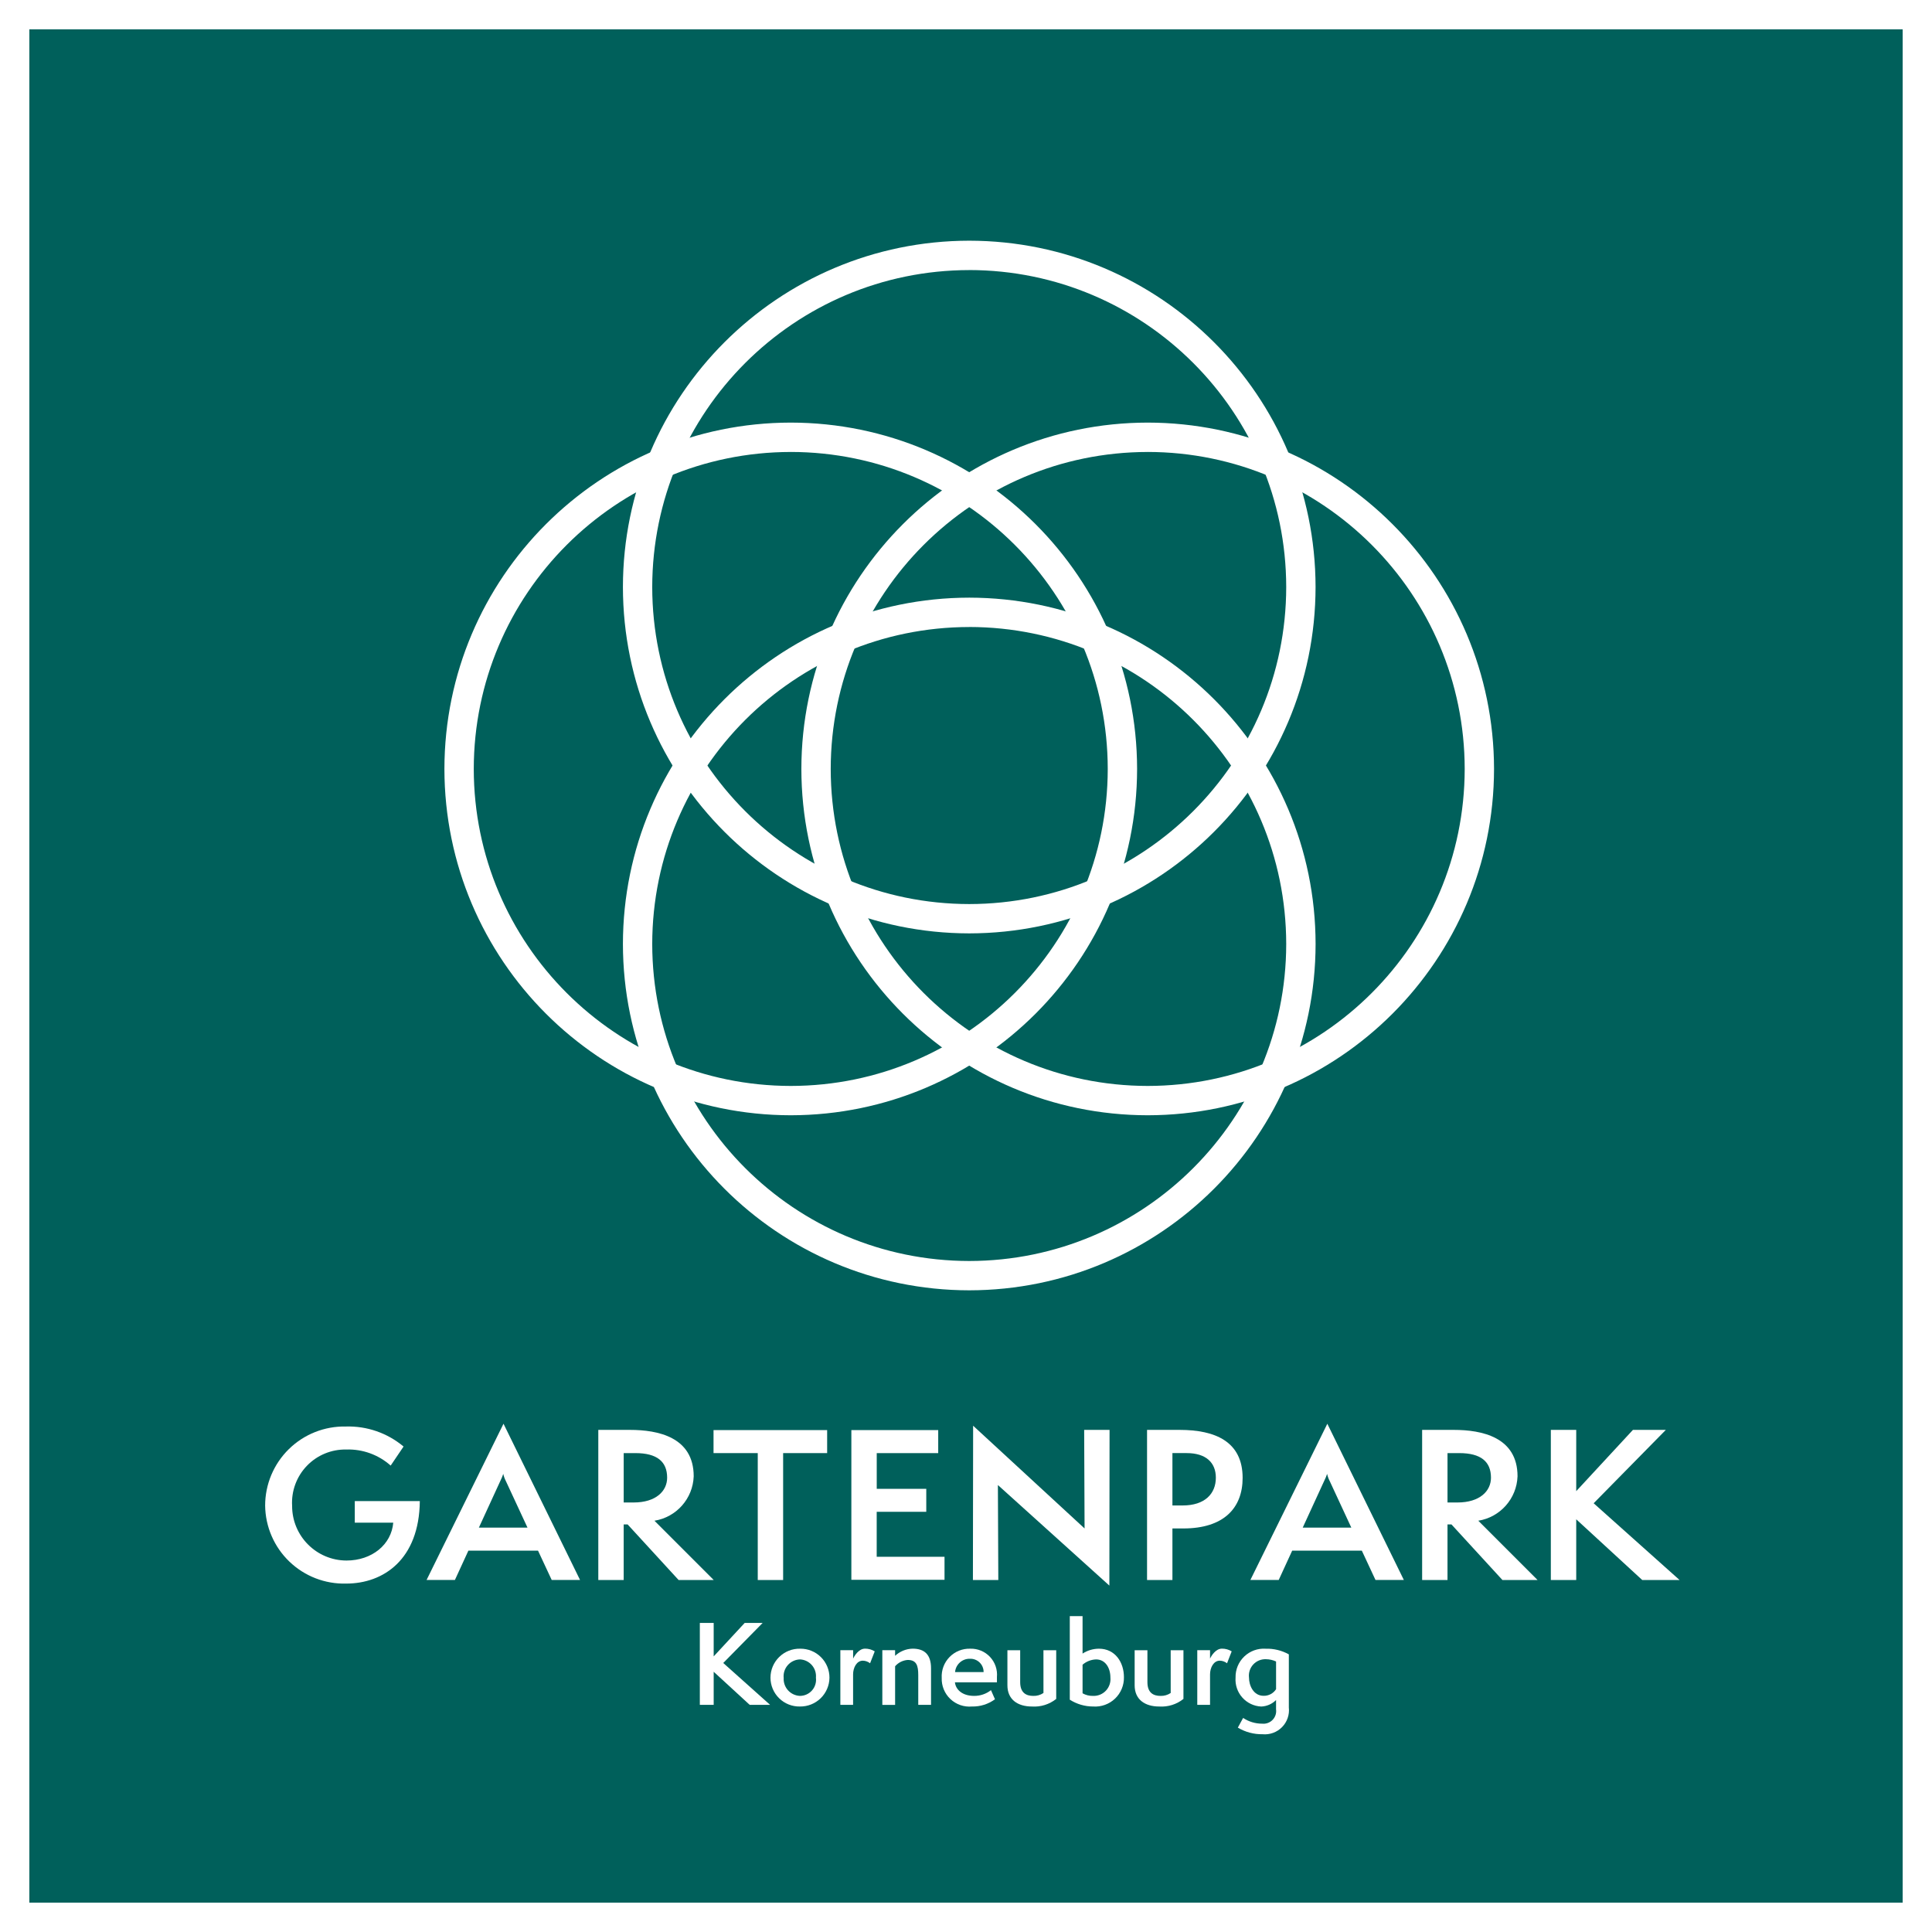
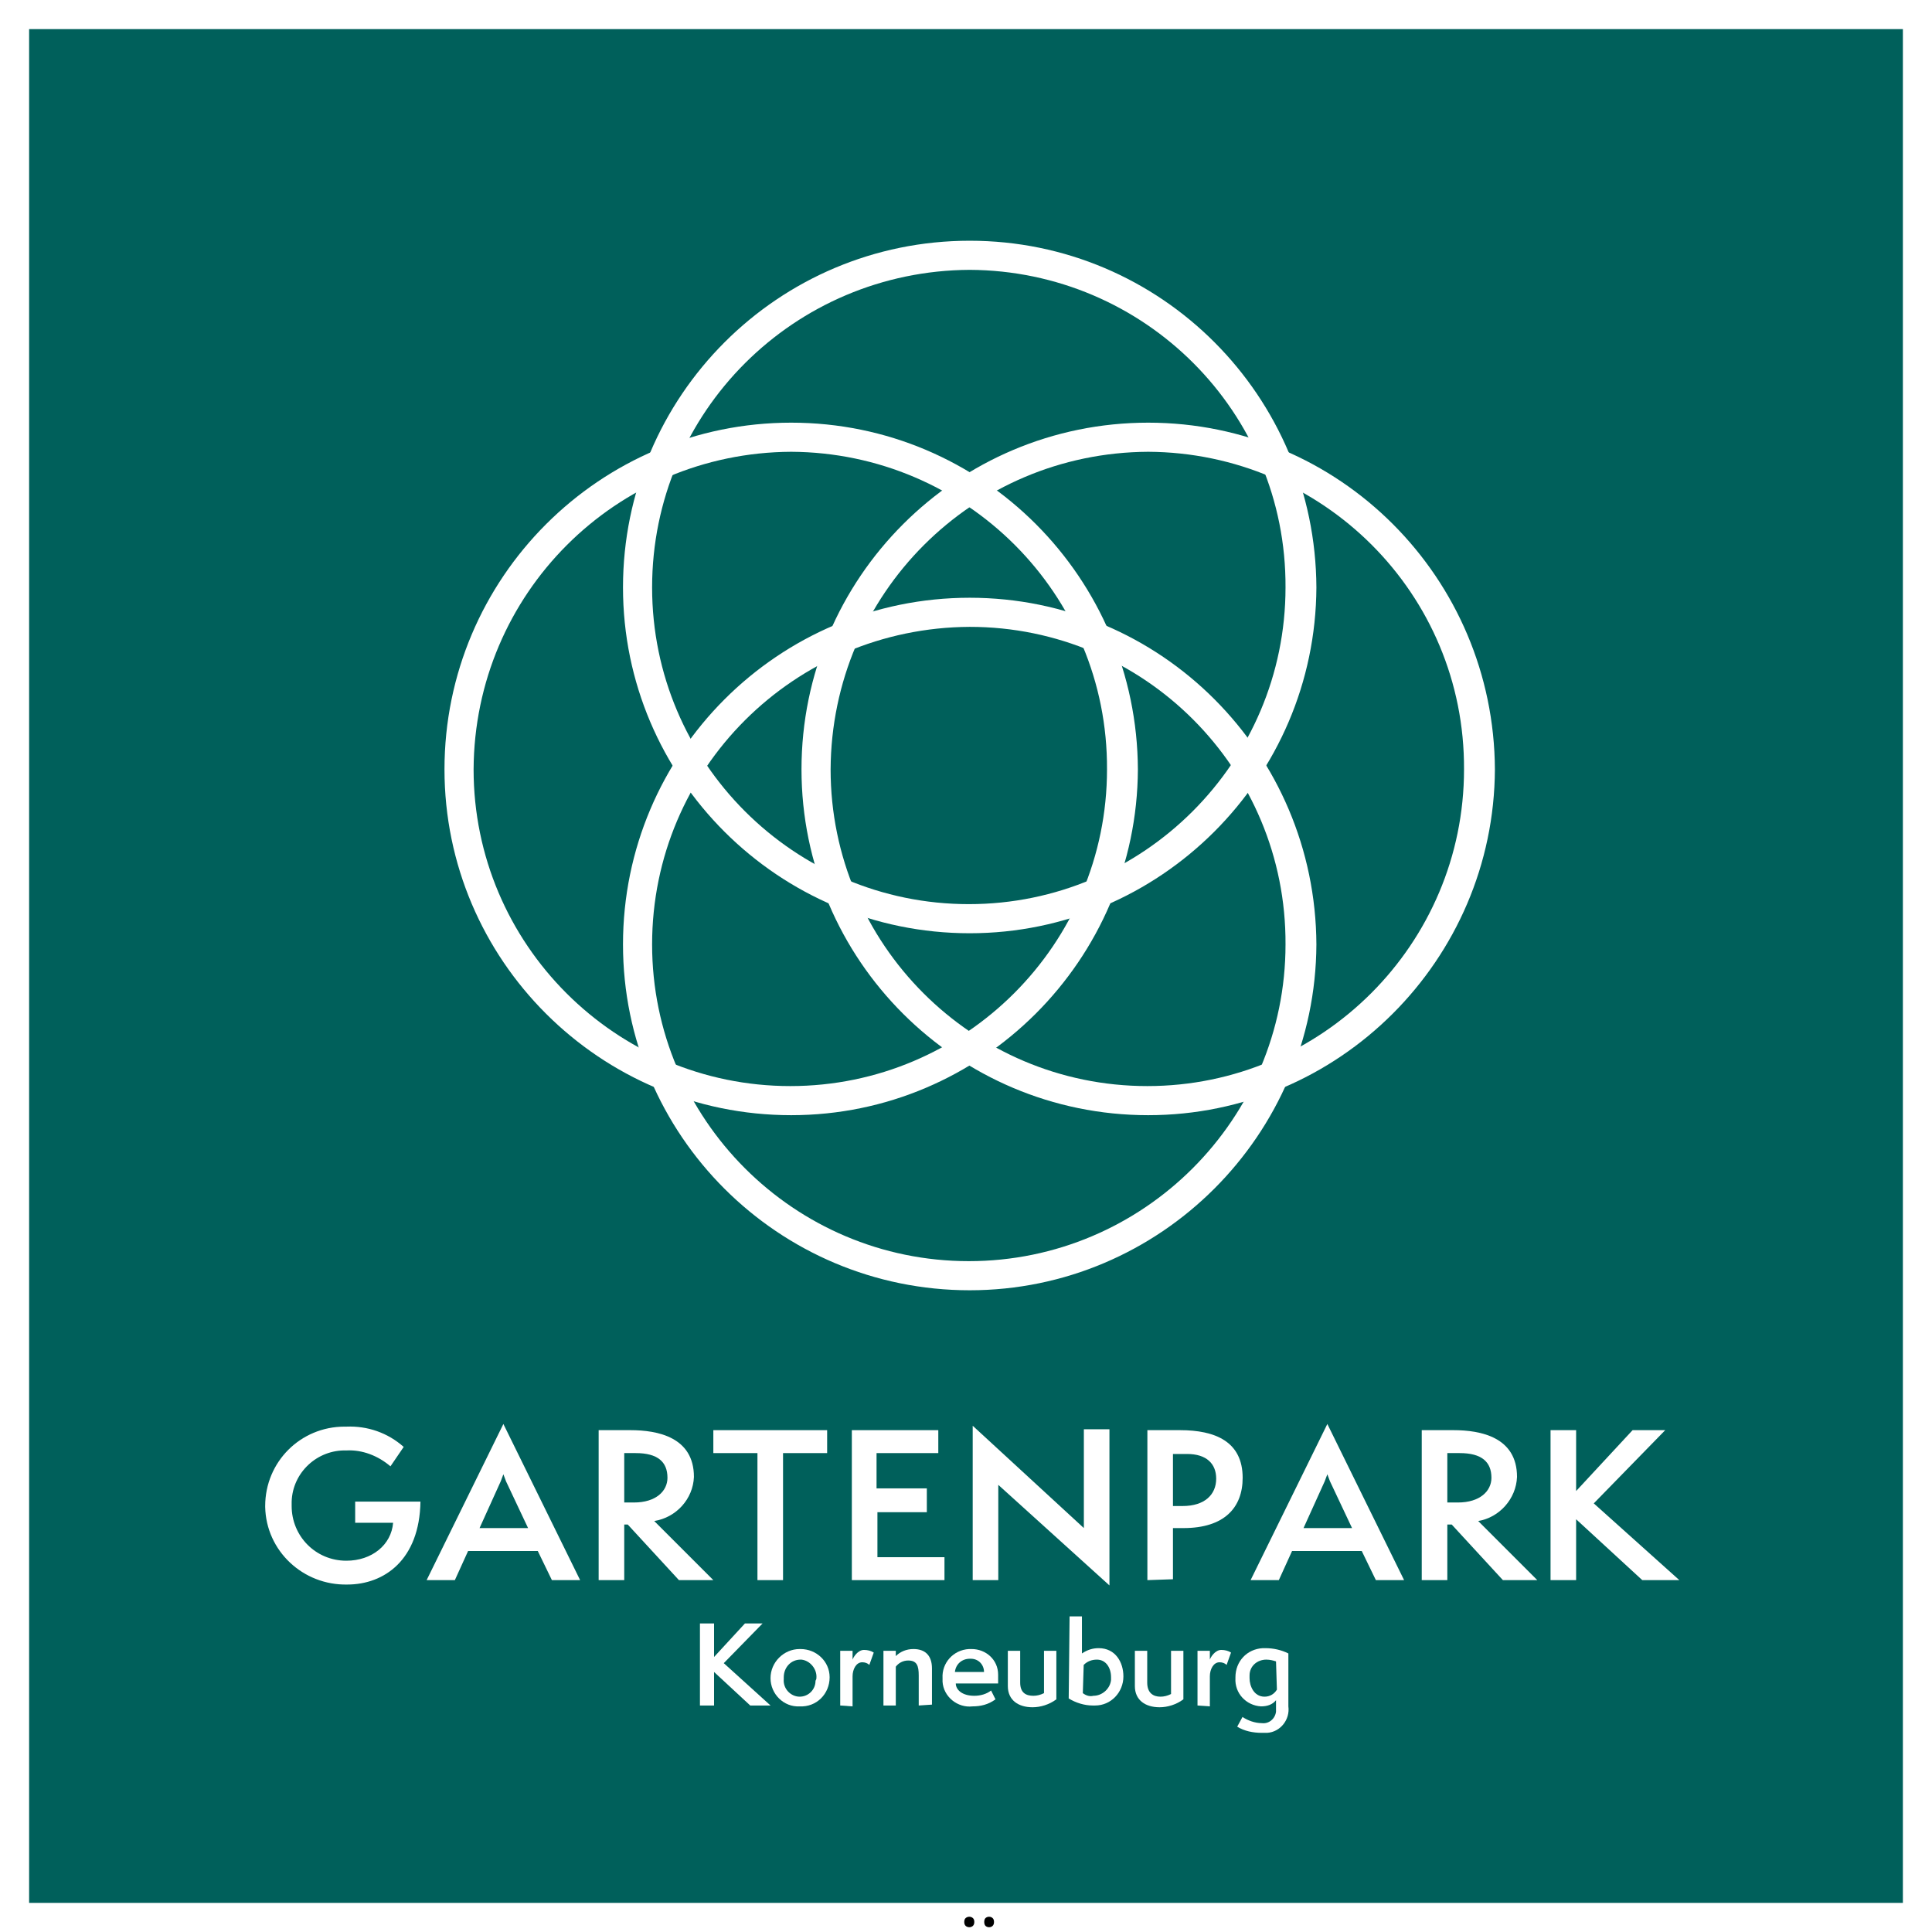
- <svg xmlns="http://www.w3.org/2000/svg" width="219.036" height="219.036" viewBox="0 0 219.036 219.036">
+ <svg xmlns="http://www.w3.org/2000/svg" version="1.1" id="Слой_1" x="0px" y="0px" viewBox="0 0 219 219" style="enable-background:new 0 0 219 219;" xml:space="preserve">
+   <style type="text/css">
+ 	.st0{fill:#00605B;}
+ 	.st1{fill:#FFFFFF;}
+ 	.st2{font-family:'MyriadPro-Regular';}
+ 	.st3{font-size:12px;}
+ </style>
  <g transform="translate(0 517.02)">
    <g transform="translate(0 -517.02)">
-       <rect width="215.709" height="215.709" transform="translate(1.664 1.664)" fill="#00605b" />
-       <path d="M219.036-297.984H0V-517.02H219.036ZM3.328-301.312H215.71v-212.38H3.328Z" transform="translate(0 517.02)" fill="#fff" />
+       <rect x="1.7" y="1.7" class="st0" width="215.7" height="215.7" />
+       <path class="st1" d="M219,219H0V0h219V219z M3.3,215.7h212.4V3.3H3.3V215.7z" />
    </g>
    <g transform="translate(30.06 -355.606)">
-       <path d="M26.422-418.639v-2.45h7.373c-.067,6.632-4.136,9.353-8.342,9.353a8.95,8.95,0,0,1-9.194-8.837,8.965,8.965,0,0,1,9.15-8.97,9.723,9.723,0,0,1,6.543,2.27l-1.461,2.159a7.21,7.21,0,0,0-5.038-1.821,6.029,6.029,0,0,0-6.136,6.386,6.183,6.183,0,0,0,6.16,6.2c2.9,0,5.1-1.821,5.306-4.295Z" transform="translate(-16.259 429.857)" fill="#fff" />
-       <path d="M40.346-412l-1.553-3.328H30.9L29.371-412H26.158l8.723-17.717L43.559-412Zm-5.2-11.219a3.315,3.315,0,0,1-.292-.81,5.66,5.66,0,0,1-.338.81l-2.427,5.282H37.6Z" transform="translate(-7.857 429.713)" fill="#fff" />
-       <path d="M45.794-412.316l-5.778-6.3h-.449v6.3H36.689v-17.02h3.6c3.147,0,7.216.808,7.216,5.262a5.294,5.294,0,0,1-4.45,5.036l6.72,6.722Zm-5.1-8.791c2.54,0,3.8-1.3,3.8-2.81,0-1.823-1.146-2.788-3.6-2.788H39.568v5.6Z" transform="translate(1.082 430.033)" fill="#fff" />
-       <path d="M48.769-412.326v-14.389H43.755v-2.609H56.636v2.609h-4.99v14.389Z" transform="translate(7.08 430.043)" fill="#fff" />
-       <path d="M52.207-412.348v-16.976h9.847v2.609h-6.97v4.047H60.7v2.607h-5.62v5.1h7.689v2.609Z" transform="translate(14.254 430.043)" fill="#fff" />
-       <path d="M62.493-422.868,62.54-412.1H59.661l.024-17.493L72.32-417.945l-.046-11.174h2.879l-.022,17.651Z" transform="translate(20.581 429.816)" fill="#fff" />
-       <path d="M70.339-412.316v-17.02h3.707c4.025,0,7.129,1.327,7.129,5.441,0,3.418-2.135,5.733-6.724,5.733H73.216v5.846Zm4.045-8.453c2.5,0,3.755-1.327,3.755-3.149,0-1.732-1.146-2.788-3.306-2.788H73.216v5.936Z" transform="translate(29.645 430.033)" fill="#fff" />
-       <path d="M90.861-412l-1.551-3.328H81.417L79.888-412H76.675L85.4-429.713,94.076-412Zm-5.193-11.219a3.169,3.169,0,0,1-.292-.81,5.878,5.878,0,0,1-.338.81l-2.427,5.282h5.508Z" transform="translate(35.023 429.713)" fill="#fff" />
-       <path d="M96.313-412.316l-5.778-6.3h-.451v6.3H87.208v-17.02h3.6c3.147,0,7.216.808,7.216,5.262a5.293,5.293,0,0,1-4.45,5.036l6.722,6.722Zm-5.1-8.791c2.54,0,3.8-1.3,3.8-2.81,0-1.823-1.146-2.788-3.6-2.788H90.085v5.6Z" transform="translate(43.963 430.033)" fill="#fff" />
-       <path d="M105.464-412.316,97.979-419.2v6.881H95.1v-17.02h2.879v6.948l6.43-6.948h3.731l-8.185,8.32,9.738,8.7Z" transform="translate(50.662 430.033)" fill="#fff" />
+       <path class="st1" d="M10.2,11.2V8.8h7.4c-0.1,6.6-4.1,9.4-8.3,9.4C4.3,18.3,0.1,14.4,0,9.4c0,0,0-0.1,0-0.1c0-5,4-9,9-9    c0.1,0,0.1,0,0.2,0c2.4-0.1,4.7,0.7,6.5,2.3l-1.5,2.2c-1.4-1.2-3.2-1.9-5-1.8C5.9,2.9,3.1,5.5,3,8.8c0,0.2,0,0.3,0,0.5    c0,3.4,2.7,6.2,6.2,6.2c2.9,0,5.1-1.8,5.3-4.3L10.2,11.2z" />
+       <path class="st1" d="M32.5,17.7l-1.6-3.3H23l-1.5,3.3h-3.2L27,0l8.7,17.7H32.5z M27.3,6.5C27.2,6.2,27.1,6,27,5.7    c-0.1,0.3-0.2,0.5-0.3,0.8l-2.4,5.3h5.5L27.3,6.5z" />
+       <path class="st1" d="M46.9,17.7l-5.8-6.3h-0.4v6.3h-2.9v-17h3.6c3.1,0,7.2,0.8,7.2,5.3c-0.1,2.5-2,4.6-4.5,5l6.7,6.7L46.9,17.7z     M41.8,8.9c2.5,0,3.8-1.3,3.8-2.8c0-1.8-1.1-2.8-3.6-2.8h-1.3v5.6L41.8,8.9z" />
+       <path class="st1" d="M55.8,17.7V3.3h-5V0.7h12.9v2.6h-5v14.4H55.8z" />
+       <path class="st1" d="M66.5,17.7v-17h9.8v2.6h-7v4H75V10h-5.6v5.1H77v2.6L66.5,17.7z" />
+       <path class="st1" d="M83.1,6.9l0,10.8h-2.9l0-17.5l12.6,11.6l0-11.2h2.9l0,17.7L83.1,6.9z" />
+       <path class="st1" d="M100,17.7v-17h3.7c4,0,7.1,1.3,7.1,5.4c0,3.4-2.1,5.7-6.7,5.7h-1.2v5.8L100,17.7z M104,9.3    c2.5,0,3.8-1.3,3.8-3.1c0-1.7-1.1-2.8-3.3-2.8h-1.6v5.9L104,9.3z" />
+       <path class="st1" d="M125.9,17.7l-1.6-3.3h-7.9l-1.5,3.3h-3.2L120.4,0l8.7,17.7H125.9z M120.7,6.5c-0.1-0.3-0.2-0.5-0.3-0.8    c-0.1,0.3-0.2,0.5-0.3,0.8l-2.4,5.3h5.5L120.7,6.5z" />
+       <path class="st1" d="M140.3,17.7l-5.8-6.3H134v6.3h-2.9v-17h3.6c3.1,0,7.2,0.8,7.2,5.3c-0.1,2.5-2,4.6-4.4,5l6.7,6.7L140.3,17.7z     M135.2,8.9c2.5,0,3.8-1.3,3.8-2.8c0-1.8-1.1-2.8-3.6-2.8H134v5.6L135.2,8.9z" />
+       <path class="st1" d="M156.1,17.7l-7.5-6.9v6.9h-2.9v-17h2.9v6.9l6.4-6.9h3.7L150.6,9l9.7,8.7L156.1,17.7z" />
    </g>
    <g transform="translate(79.342 -333.795)">
-       <path d="M48.571-408.21l-4.086-3.755v3.755h-1.57V-417.5h1.57v3.792L48-417.5h2.036l-4.467,4.541,5.313,4.748Z" transform="translate(-42.915 418.271)" fill="#fff" />
-       <path d="M50.584-409.365a3.272,3.272,0,0,1-3.337-3.265,3.294,3.294,0,0,1,3.374-3.289,3.279,3.279,0,0,1,3.313,3.289A3.3,3.3,0,0,1,50.584-409.365ZM52.4-412.63a1.9,1.9,0,0,0-1.792-2.074,1.913,1.913,0,0,0-1.865,2.111,1.923,1.923,0,0,0,1.83,2.024A1.829,1.829,0,0,0,52.4-412.63Z" transform="translate(-39.238 419.611)" fill="#fff" />
-       <path d="M51.532-409.55v-6.2H52.98v.956c.135-.294.625-1.13,1.35-1.13a2.054,2.054,0,0,1,1.1.307l-.527,1.35a1.384,1.384,0,0,0-.821-.294c-.7,0-1.106.786-1.106,1.559v3.448Z" transform="translate(-35.601 419.611)" fill="#fff" />
-       <path d="M58.179-409.55v-3.374c0-1.08-.194-1.719-1.2-1.719a2.1,2.1,0,0,0-1.424.714v4.38H54.106v-6.2h1.448v.636a3.016,3.016,0,0,1,1.989-.81c1.35,0,2.085.675,2.085,2.233v4.136Z" transform="translate(-33.416 419.611)" fill="#fff" />
-       <path d="M63.786-410.188a4.226,4.226,0,0,1-2.614.823,3.144,3.144,0,0,1-3.424-3.239,3.139,3.139,0,0,1,3.241-3.315,2.948,2.948,0,0,1,3.019,3.215v.6H59.246c.085.8.81,1.535,2.172,1.535a3.047,3.047,0,0,0,1.914-.649Zm-1.289-3.08a1.491,1.491,0,0,0-1.535-1.509,1.65,1.65,0,0,0-1.7,1.509Z" transform="translate(-30.325 419.611)" fill="#fff" />
-       <path d="M65.862-415.825h1.448v5.521a3.99,3.99,0,0,1-2.749.86c-1.631,0-2.784-.8-2.784-2.405v-3.975h1.448v3.62c0,1.226.7,1.557,1.485,1.557a1.947,1.947,0,0,0,1.154-.331Z" transform="translate(-26.906 419.691)" fill="#fff" />
-       <path d="M65.6-417.916h1.448v4.245a3.435,3.435,0,0,1,1.854-.553c1.865,0,2.836,1.57,2.836,3.228a3.261,3.261,0,0,1-3.487,3.326,4.917,4.917,0,0,1-2.651-.773Zm1.448,8.749a2.285,2.285,0,0,0,1.18.294,1.9,1.9,0,0,0,1.976-2.087c0-1.08-.566-2.048-1.62-2.048a2.456,2.456,0,0,0-1.536.6Z" transform="translate(-23.657 417.916)" fill="#fff" />
-       <path d="M73.664-415.825h1.448v5.521a3.991,3.991,0,0,1-2.747.86c-1.632,0-2.786-.8-2.786-2.405v-3.975h1.448v3.62c0,1.226.7,1.557,1.485,1.557a1.947,1.947,0,0,0,1.154-.331Z" transform="translate(-20.283 419.691)" fill="#fff" />
-       <path d="M73.419-409.55v-6.2h1.448v.956c.135-.294.625-1.13,1.348-1.13a2.062,2.062,0,0,1,1.106.307l-.527,1.35a1.384,1.384,0,0,0-.821-.294c-.7,0-1.106.786-1.106,1.559v3.448Z" transform="translate(-17.023 419.611)" fill="#fff" />
-       <path d="M80.359-410.1a2.505,2.505,0,0,1-1.682.738,3.055,3.055,0,0,1-2.91-3.278,3.2,3.2,0,0,1,3.413-3.276,5.075,5.075,0,0,1,2.627.64v6.023a2.741,2.741,0,0,1-2.982,3.032,5.3,5.3,0,0,1-2.8-.749l.6-1.1a3.853,3.853,0,0,0,2.161.651,1.438,1.438,0,0,0,1.571-1.632Zm0-4.369a2.791,2.791,0,0,0-1.131-.257,1.863,1.863,0,0,0-1.938,2.085c0,.886.5,2.063,1.657,2.063a1.633,1.633,0,0,0,1.413-.751Z" transform="translate(-15.03 419.611)" fill="#fff" />
+       <path class="st1" d="M5.7,10.1L1.6,6.3v3.8H0V0.8h1.6v3.8l3.5-3.8h2L2.7,5.3L8,10.1L5.7,10.1z" />
+       <path class="st1" d="M11.3,10.2C9.5,10.3,8,8.8,8,7C8,7,8,7,8,7c0-1.8,1.5-3.3,3.3-3.3c0,0,0.1,0,0.1,0c1.8,0,3.3,1.4,3.3,3.2    c0,0,0,0,0,0C14.7,8.8,13.2,10.3,11.3,10.2C11.4,10.2,11.4,10.2,11.3,10.2z M13.2,7c0.1-1-0.7-2-1.7-2.1c0,0-0.1,0-0.1,0    c-1.1,0-1.9,0.9-1.9,2c0,0.1,0,0.1,0,0.2c-0.1,1.1,0.8,2,1.8,2c0,0,0,0,0,0c1,0,1.8-0.8,1.8-1.8C13.2,7.1,13.2,7.1,13.2,7z" />
+       <path class="st1" d="M15.9,10.1V3.9h1.4v1c0.1-0.3,0.6-1.1,1.3-1.1c0.4,0,0.8,0.1,1.1,0.3l-0.5,1.4c-0.2-0.2-0.5-0.3-0.8-0.3    c-0.7,0-1.1,0.8-1.1,1.6v3.4L15.9,10.1z" />
+       <path class="st1" d="M24.8,10.1V6.7c0-1.1-0.2-1.7-1.2-1.7c-0.6,0-1.1,0.3-1.4,0.7v4.4h-1.4V3.9h1.4v0.6c0.5-0.5,1.2-0.8,2-0.8    c1.3,0,2.1,0.7,2.1,2.2v4.1L24.8,10.1z" />
+       <path class="st1" d="M33.5,9.4c-0.8,0.6-1.7,0.8-2.6,0.8c-1.7,0.2-3.3-1.1-3.4-2.8c0-0.1,0-0.3,0-0.4c-0.1-1.7,1.2-3.2,3-3.3    c0.1,0,0.2,0,0.3,0c1.6,0,3,1.2,3,2.9c0,0.1,0,0.2,0,0.4v0.6h-4.8C29,8.3,29.7,9,31.1,9c0.7,0,1.4-0.2,1.9-0.6L33.5,9.4z     M32.2,6.3c0-0.8-0.6-1.5-1.5-1.5c0,0,0,0-0.1,0c-0.9,0-1.6,0.6-1.7,1.5H32.2z" />
+       <path class="st1" d="M39,3.9h1.4v5.5c-0.8,0.6-1.8,0.9-2.7,0.9c-1.6,0-2.8-0.8-2.8-2.4v-4h1.4v3.6C36.3,8.7,37,9,37.8,9    c0.4,0,0.8-0.1,1.2-0.3L39,3.9z" />
+       <path class="st1" d="M41.9,0h1.4v4.2c0.6-0.4,1.2-0.6,1.9-0.6c1.9,0,2.8,1.6,2.8,3.2c0,1.8-1.4,3.3-3.2,3.3c-0.1,0-0.2,0-0.3,0    c-0.9,0-1.9-0.3-2.7-0.8L41.9,0z M43.4,8.7C43.8,9,44.2,9.1,44.6,9c1,0,1.9-0.8,2-1.8c0-0.1,0-0.2,0-0.3c0-1.1-0.6-2-1.6-2    c-0.6,0-1.1,0.2-1.5,0.6L43.4,8.7z" />
+       <path class="st1" d="M53.4,3.9h1.4v5.5c-0.8,0.6-1.8,0.9-2.7,0.9c-1.6,0-2.8-0.8-2.8-2.4v-4h1.4v3.6c0,1.2,0.7,1.6,1.5,1.6    c0.4,0,0.8-0.1,1.2-0.3L53.4,3.9z" />
+       <path class="st1" d="M56.4,10.1V3.9h1.4v1c0.1-0.3,0.6-1.1,1.3-1.1c0.4,0,0.8,0.1,1.1,0.3l-0.5,1.4c-0.2-0.2-0.5-0.3-0.8-0.3    c-0.7,0-1.1,0.8-1.1,1.6v3.4L56.4,10.1z" />
+       <path class="st1" d="M65.3,9.5c-0.4,0.5-1,0.7-1.7,0.7c-1.7-0.1-3-1.5-2.9-3.2c0,0,0-0.1,0-0.1c0-1.8,1.3-3.2,3.1-3.3    c0.1,0,0.2,0,0.3,0c0.9,0,1.8,0.2,2.6,0.6v6c0.2,1.5-0.9,2.9-2.4,3c-0.2,0-0.4,0-0.6,0c-1,0-2-0.2-2.8-0.7l0.6-1.1    c0.6,0.4,1.4,0.7,2.2,0.7c0.8,0.1,1.5-0.5,1.6-1.3c0-0.1,0-0.2,0-0.3L65.3,9.5z M65.3,5.1C65,5,64.6,4.9,64.2,4.9    c-1,0-1.9,0.7-1.9,1.8c0,0.1,0,0.2,0,0.3c0,0.9,0.5,2.1,1.7,2.1c0.6,0,1.1-0.3,1.4-0.8L65.3,5.1z" />
    </g>
    <g transform="translate(50.384 -489.732)">
      <g transform="translate(40.469 20.623)">
-         <path d="M88.406-412.575A39.31,39.31,0,0,1,49.141-451.84a39.31,39.31,0,0,1,39.265-39.265,39.309,39.309,0,0,1,39.265,39.265A39.309,39.309,0,0,1,88.406-412.575Zm0-75.2A35.978,35.978,0,0,0,52.469-451.84,35.978,35.978,0,0,0,88.406-415.9a35.98,35.98,0,0,0,35.939-35.937A35.98,35.98,0,0,0,88.406-487.777Z" transform="translate(-49.141 491.105)" fill="#fff" />
+         <path class="st1" d="M39.3,78.5C17.6,78.5,0,60.9,0,39.3C0,17.6,17.6,0,39.3,0c21.7,0,39.2,17.6,39.3,39.3     C78.5,60.9,60.9,78.5,39.3,78.5z M39.3,3.3C19.4,3.4,3.4,19.4,3.3,39.3c0,19.8,16.1,35.9,35.9,35.9c19.8,0,35.9-16.1,35.9-35.9     C75.2,19.4,59.1,3.4,39.3,3.3L39.3,3.3z" />
      </g>
      <g transform="translate(20.235)">
-         <path d="M77.462-423.728A39.31,39.31,0,0,1,38.2-462.995,39.309,39.309,0,0,1,77.462-502.26a39.309,39.309,0,0,1,39.265,39.265A39.31,39.31,0,0,1,77.462-423.728Zm0-75.2a35.98,35.98,0,0,0-35.939,35.937,35.98,35.98,0,0,0,35.939,35.939A35.979,35.979,0,0,0,113.4-462.995,35.978,35.978,0,0,0,77.462-498.932Z" transform="translate(-38.197 502.26)" fill="#fff" />
+         <path class="st1" d="M39.3,78.5C17.6,78.5,0,60.9,0,39.3C0,17.6,17.6,0,39.3,0c21.7,0,39.2,17.6,39.3,39.3     C78.5,60.9,60.9,78.5,39.3,78.5z M39.3,3.3C19.4,3.4,3.3,19.4,3.3,39.3c0,19.8,16.1,35.9,35.9,35.9c19.8,0,35.9-16.1,35.9-35.9     C75.2,19.4,59.1,3.4,39.3,3.3L39.3,3.3z" />
      </g>
      <g transform="translate(0 20.623)">
-         <path d="M66.517-412.575A39.31,39.31,0,0,1,27.252-451.84a39.31,39.31,0,0,1,39.265-39.265,39.31,39.31,0,0,1,39.267,39.265A39.31,39.31,0,0,1,66.517-412.575Zm0-75.2A35.978,35.978,0,0,0,30.58-451.84,35.978,35.978,0,0,0,66.517-415.9a35.979,35.979,0,0,0,35.939-35.937A35.979,35.979,0,0,0,66.517-487.777Z" transform="translate(-27.252 491.105)" fill="#fff" />
+         <path class="st1" d="M39.3,78.5C17.6,78.5,0,60.9,0,39.3C0,17.6,17.6,0,39.3,0c21.7,0,39.2,17.6,39.3,39.3     C78.5,60.9,60.9,78.5,39.3,78.5z M39.3,3.3C19.4,3.4,3.4,19.4,3.3,39.3c0,19.8,16.1,35.9,35.9,35.9c19.8,0,35.9-16.1,35.9-35.9     C75.2,19.4,59.1,3.4,39.3,3.3L39.3,3.3z" />
      </g>
      <g transform="translate(20.235 40.469)">
-         <path d="M77.462-401.841A39.309,39.309,0,0,1,38.2-441.106a39.309,39.309,0,0,1,39.265-39.265,39.309,39.309,0,0,1,39.265,39.265A39.309,39.309,0,0,1,77.462-401.841Zm0-75.2a35.981,35.981,0,0,0-35.939,35.939,35.98,35.98,0,0,0,35.939,35.937A35.978,35.978,0,0,0,113.4-441.106,35.98,35.98,0,0,0,77.462-477.045Z" transform="translate(-38.197 480.371)" fill="#fff" />
+         <path class="st1" d="M39.3,78.5C17.6,78.5,0,60.9,0,39.3C0,17.6,17.6,0,39.3,0c21.7,0,39.2,17.6,39.3,39.3     C78.5,60.9,60.9,78.5,39.3,78.5z M39.3,3.3C19.4,3.4,3.3,19.4,3.3,39.3c0,19.8,16.1,35.9,35.9,35.9c19.8,0,35.9-16.1,35.9-35.9     C75.2,19.4,59.1,3.3,39.3,3.3L39.3,3.3z" />
      </g>
    </g>
  </g>
+   <text transform="matrix(1 0 0 1 107.1763 228.1768)" class="st2 st3">ÄRZTEZENTRUM</text>
</svg>
